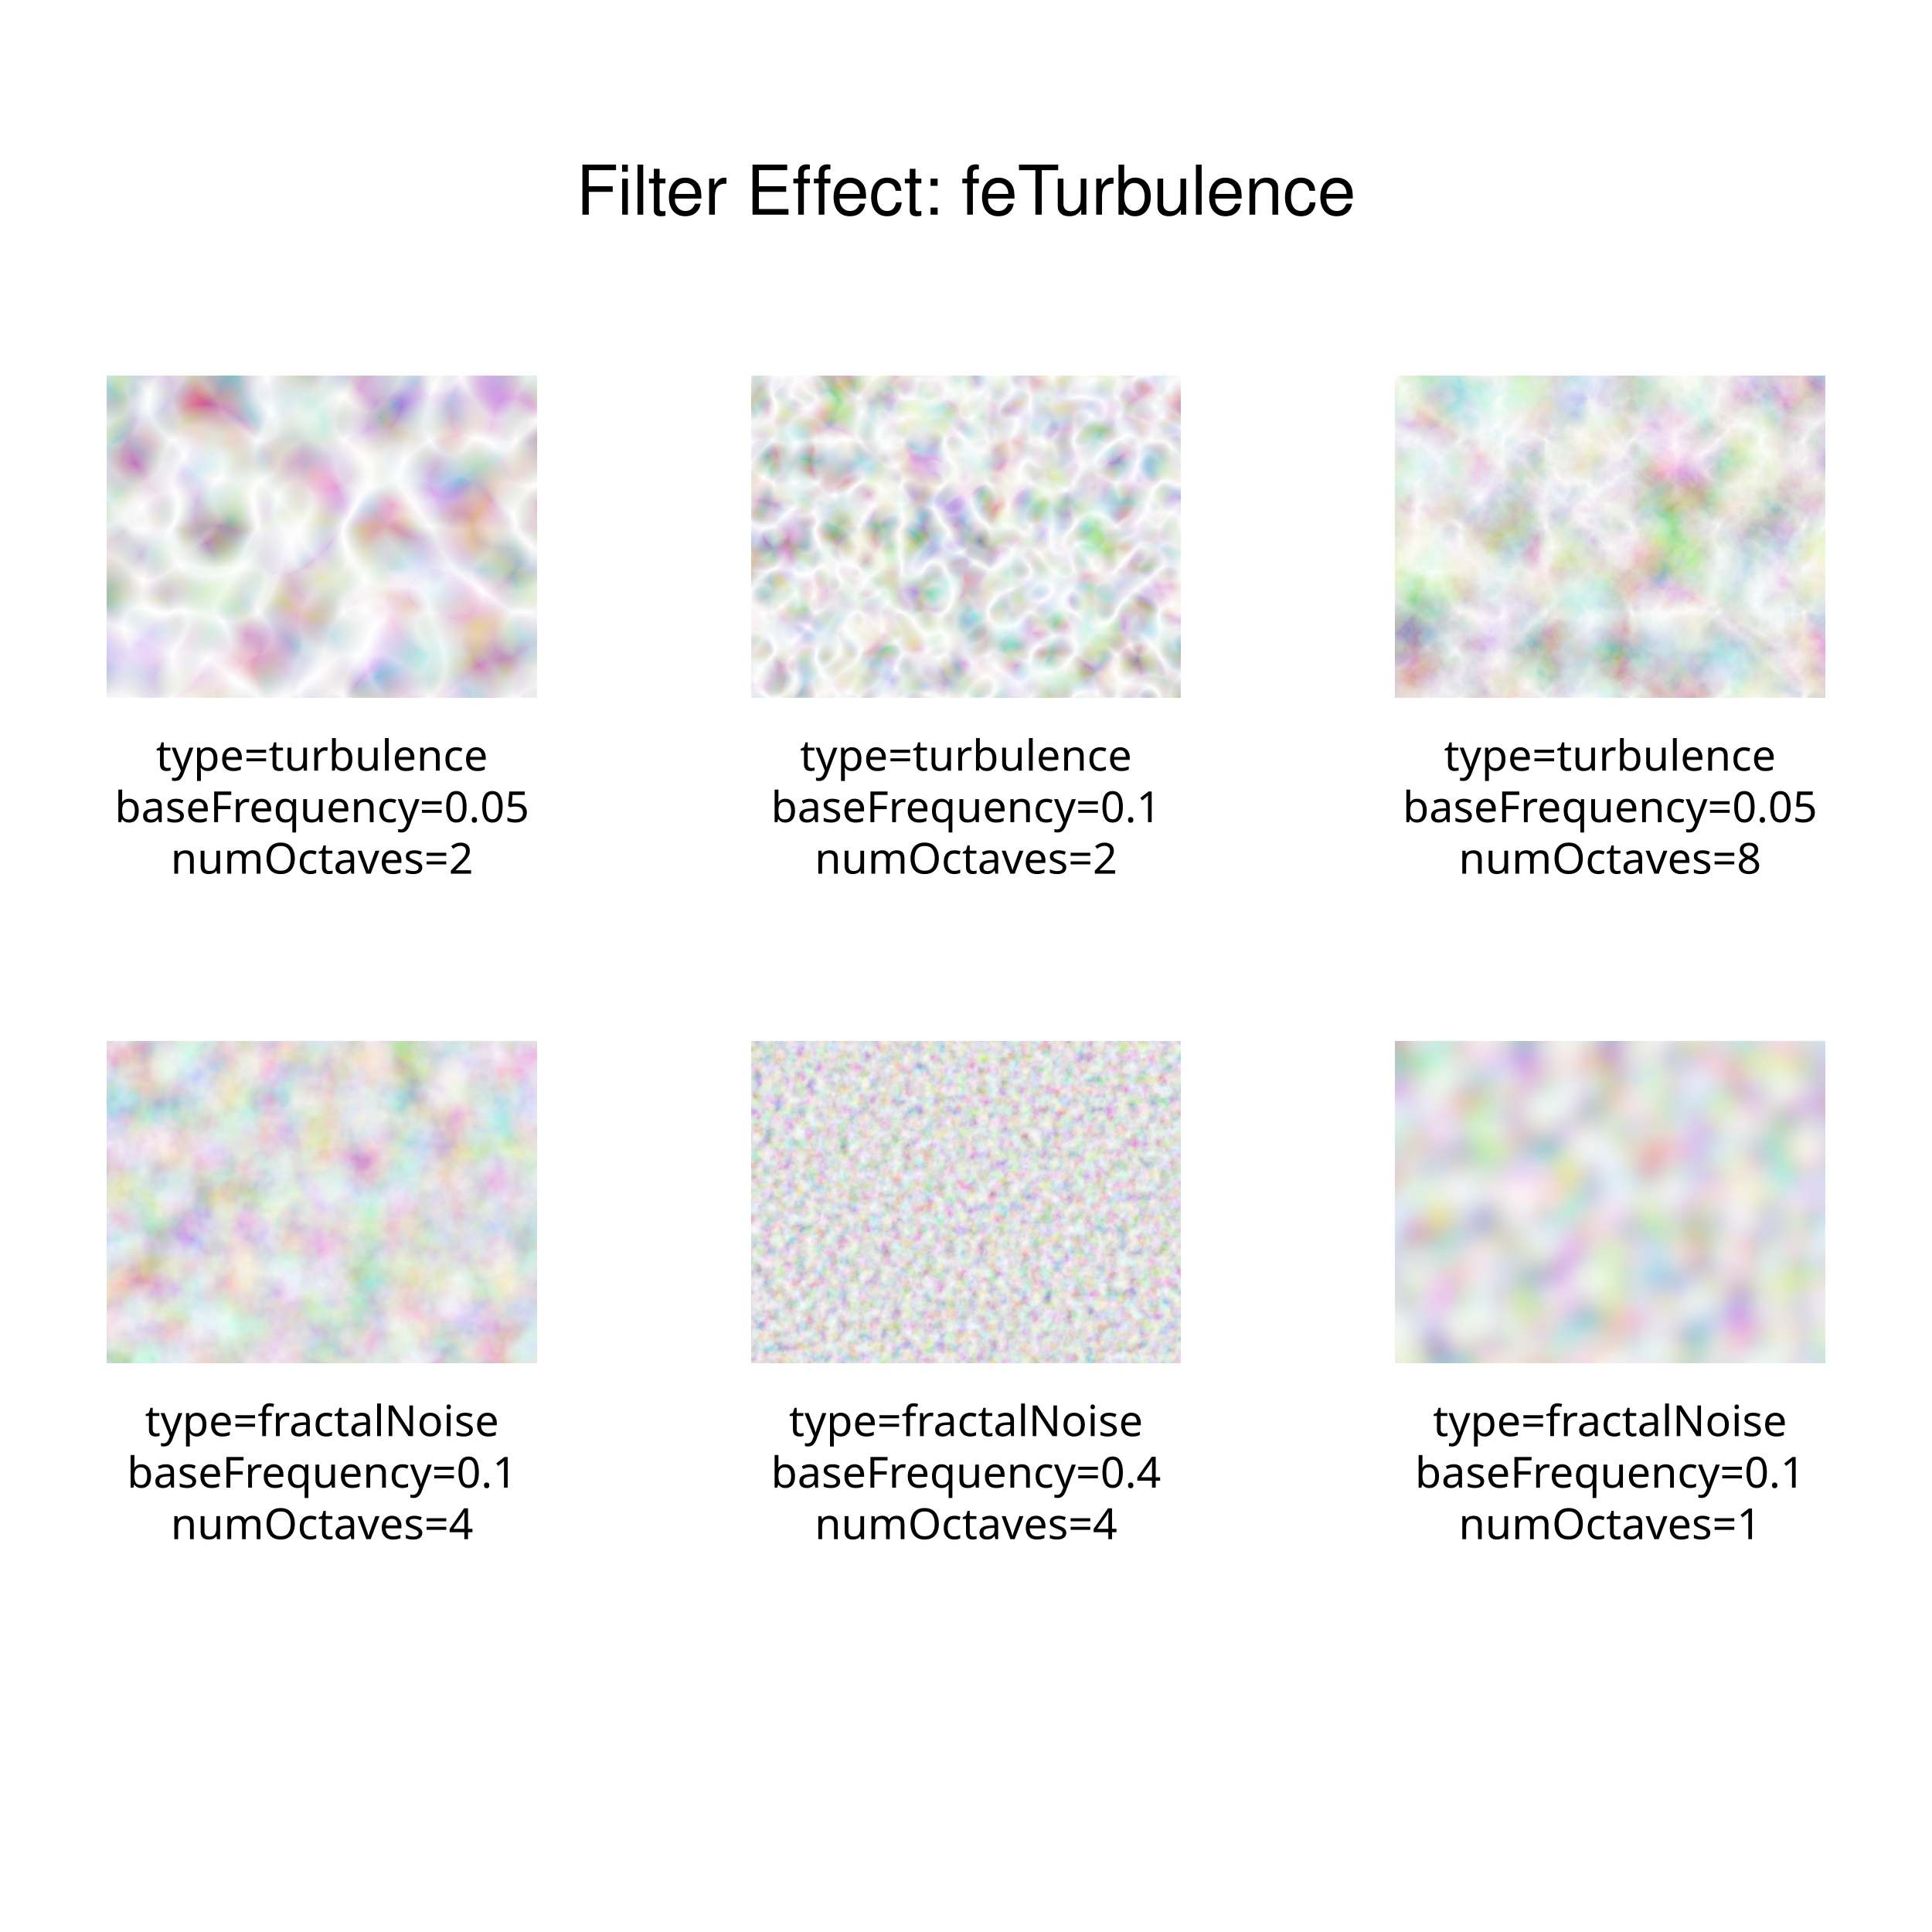
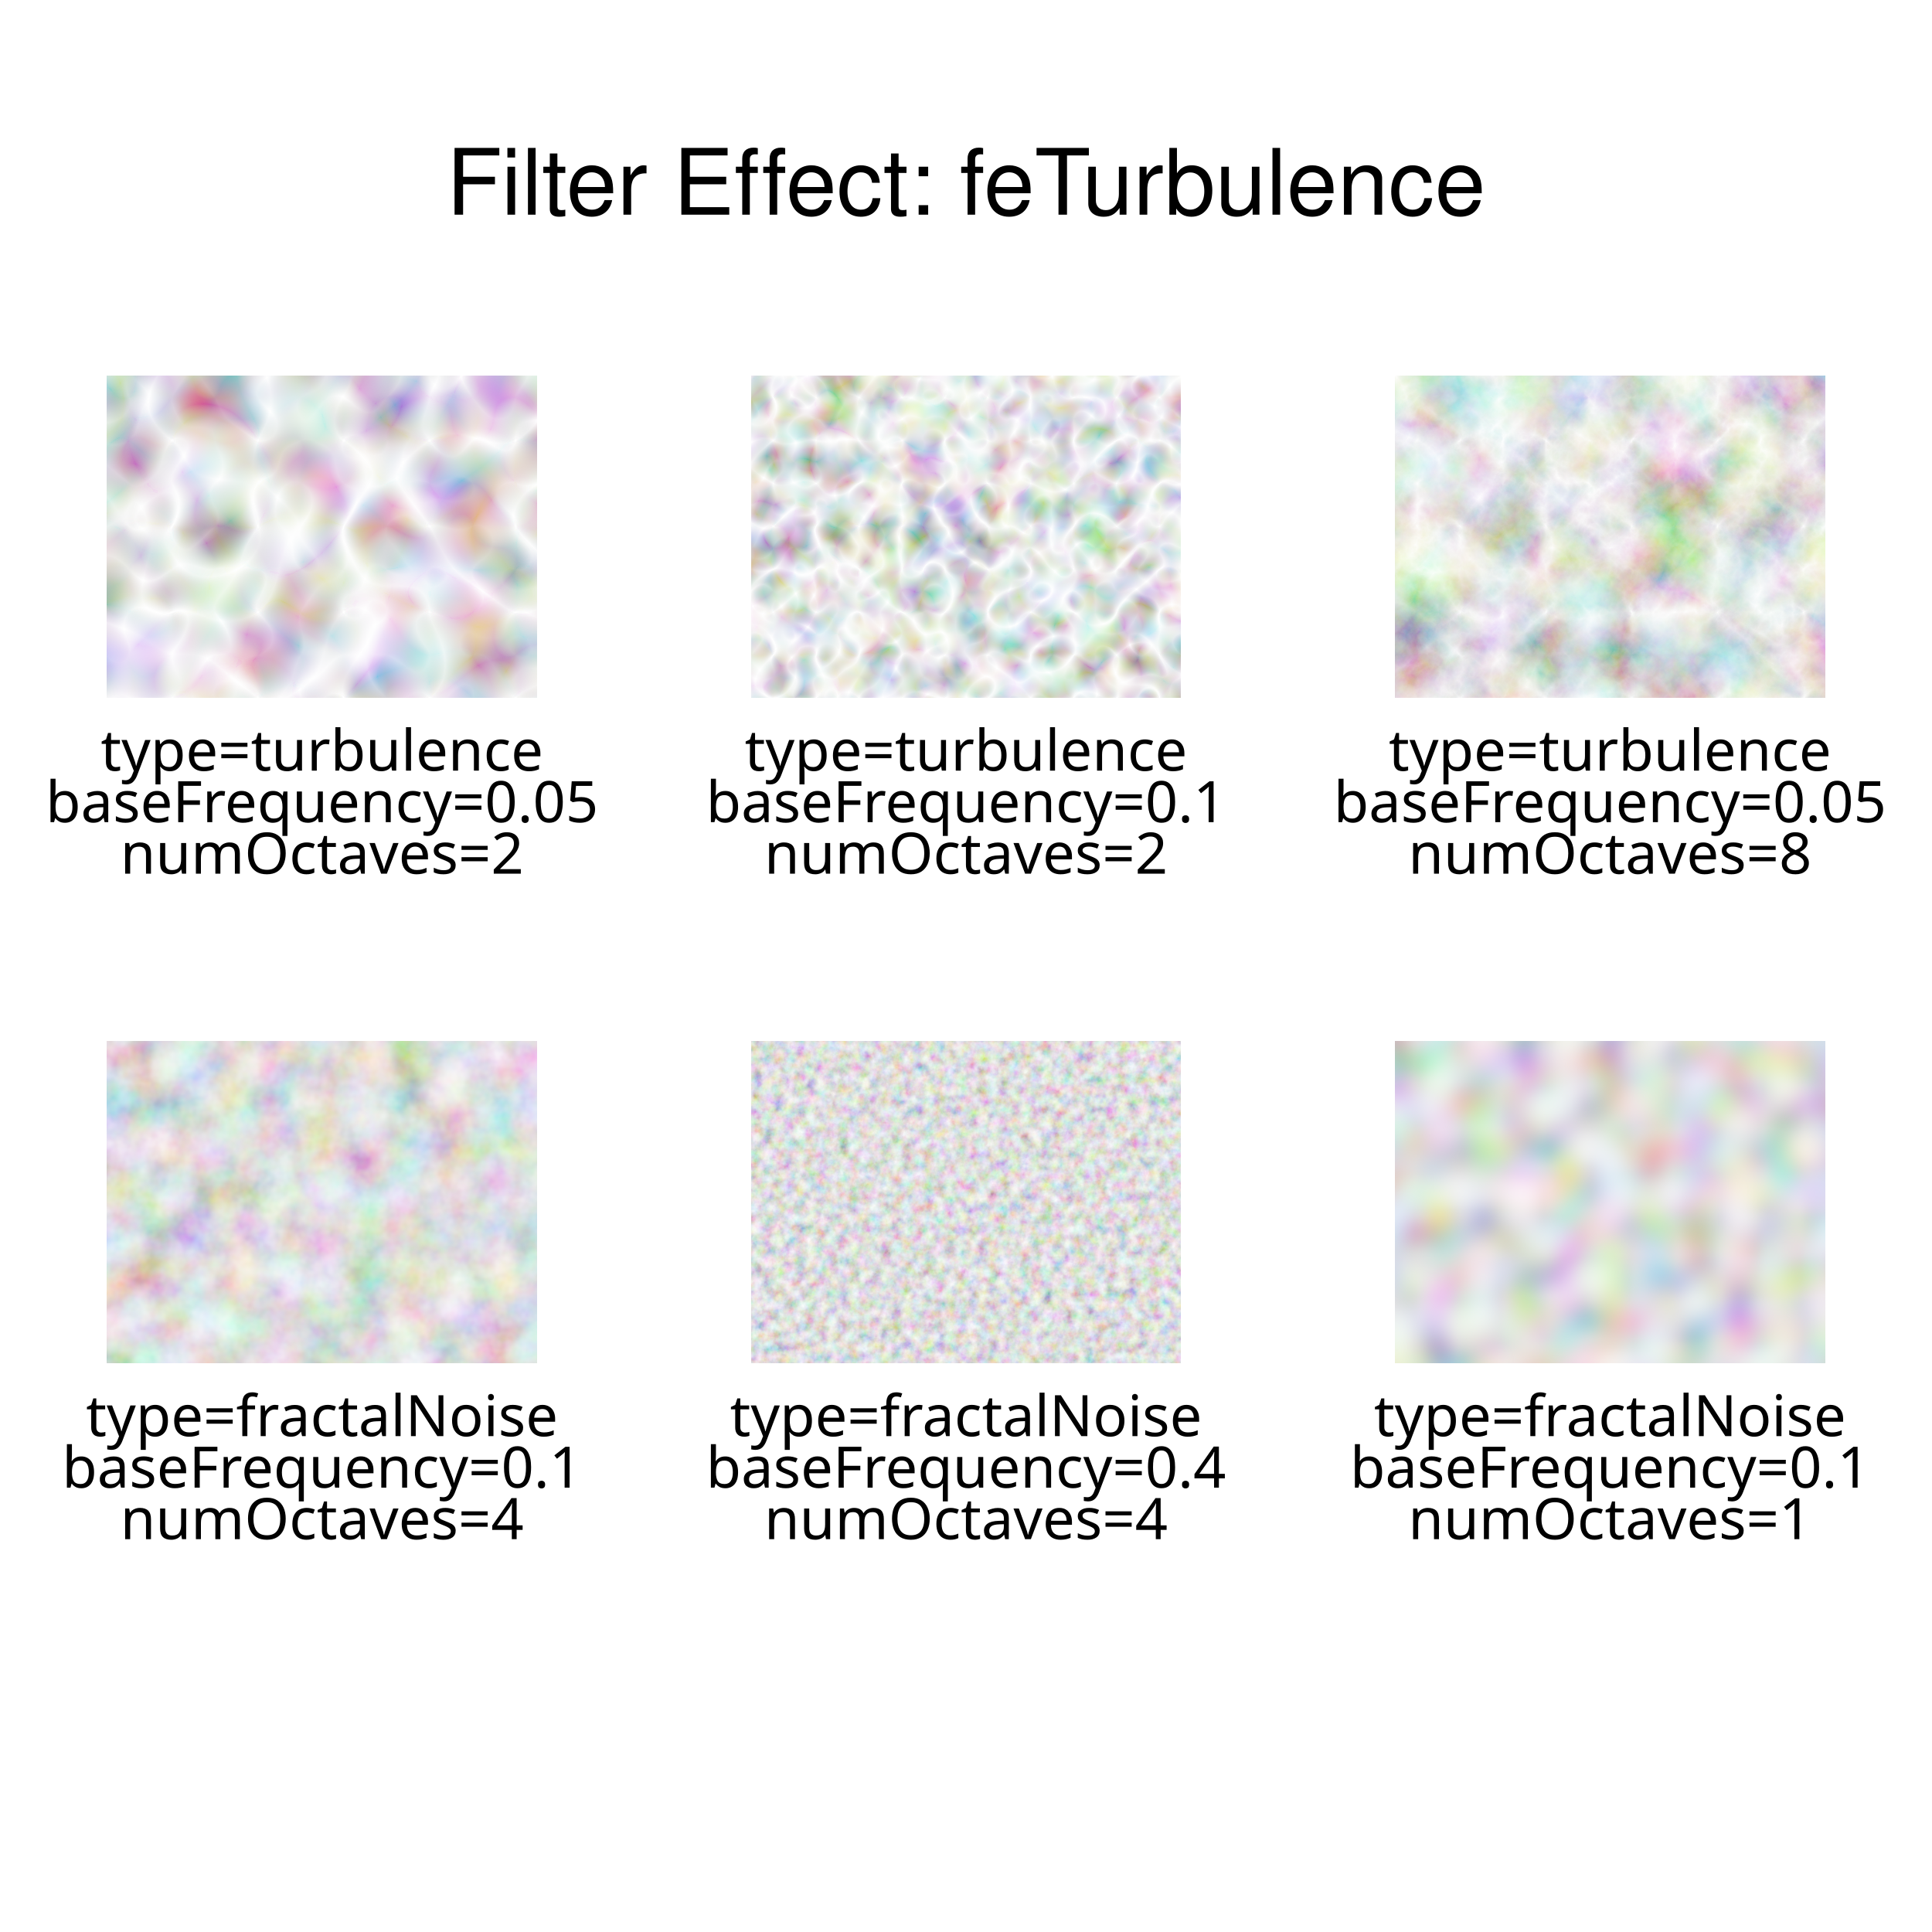
<svg width="450" height="450">
  <g>
-     <text x="225" y="50" style="font-family:Helvetica; font-size:16; text-anchor:middle">
+     <text x="225" y="50" style="font-family:Helvetica; font-size:16pt; text-anchor:middle">
    Filter Effect: feTurbulence
  </text>
-     <g style="font-family:Verdana; text-anchor:middle; font-size:10" transform="translate(0,62.5)">
+     <g style="font-family:Verdana; text-anchor:middle; font-size:10pt" transform="translate(0,62.5)">
      <defs>
        <filter id="Turb1" filterUnits="objectBoundingBox" x="0%" y="0%" width="100%" height="100%">
          <feTurbulence type="turbulence" baseFrequency="0.05" numOctaves="2" />
        </filter>
        <filter id="Turb2" filterUnits="objectBoundingBox" x="0%" y="0%" width="100%" height="100%">
          <feTurbulence type="turbulence" baseFrequency="0.1" numOctaves="2" />
        </filter>
        <filter id="Turb3" filterUnits="objectBoundingBox" x="0%" y="0%" width="100%" height="100%">
          <feTurbulence type="turbulence" baseFrequency="0.05" numOctaves="8" />
        </filter>
        <filter id="Turb4" filterUnits="objectBoundingBox" x="0%" y="0%" width="100%" height="100%">
          <feTurbulence type="fractalNoise" baseFrequency="0.1" numOctaves="4" />
        </filter>
        <filter id="Turb5" filterUnits="objectBoundingBox" x="0%" y="0%" width="100%" height="100%">
          <feTurbulence type="fractalNoise" baseFrequency="0.4" numOctaves="4" />
        </filter>
        <filter id="Turb6" filterUnits="objectBoundingBox" x="0%" y="0%" width="100%" height="100%">
          <feTurbulence type="fractalNoise" baseFrequency="0.1" numOctaves="1" />
        </filter>
      </defs>
      <rect x="25" y="25" width="100" height="75" style="filter:url(#Turb1)" />
      <text x="75" y="117">type=turbulence</text>
      <text x="75" y="129">baseFrequency=0.05</text>
      <text x="75" y="141">numOctaves=2</text>
      <rect x="175" y="25" width="100" height="75" style="filter:url(#Turb2)" />
      <text x="225" y="117">type=turbulence</text>
      <text x="225" y="129">baseFrequency=0.1</text>
      <text x="225" y="141">numOctaves=2</text>
      <rect x="325" y="25" width="100" height="75" style="filter:url(#Turb3)" />
      <text x="375" y="117">type=turbulence</text>
      <text x="375" y="129">baseFrequency=0.05</text>
      <text x="375" y="141">numOctaves=8</text>
      <rect x="25" y="180" width="100" height="75" style="filter:url(#Turb4)" />
      <text x="75" y="272">type=fractalNoise</text>
      <text x="75" y="284">baseFrequency=0.1</text>
      <text x="75" y="296">numOctaves=4</text>
      <rect x="175" y="180" width="100" height="75" style="filter:url(#Turb5)" />
      <text x="225" y="272">type=fractalNoise</text>
      <text x="225" y="284">baseFrequency=0.4</text>
      <text x="225" y="296">numOctaves=4</text>
      <rect x="325" y="180" width="100" height="75" style="filter:url(#Turb6)" />
      <text x="375" y="272">type=fractalNoise</text>
      <text x="375" y="284">baseFrequency=0.1</text>
      <text x="375" y="296">numOctaves=1</text>
    </g>
  </g>
</svg>
